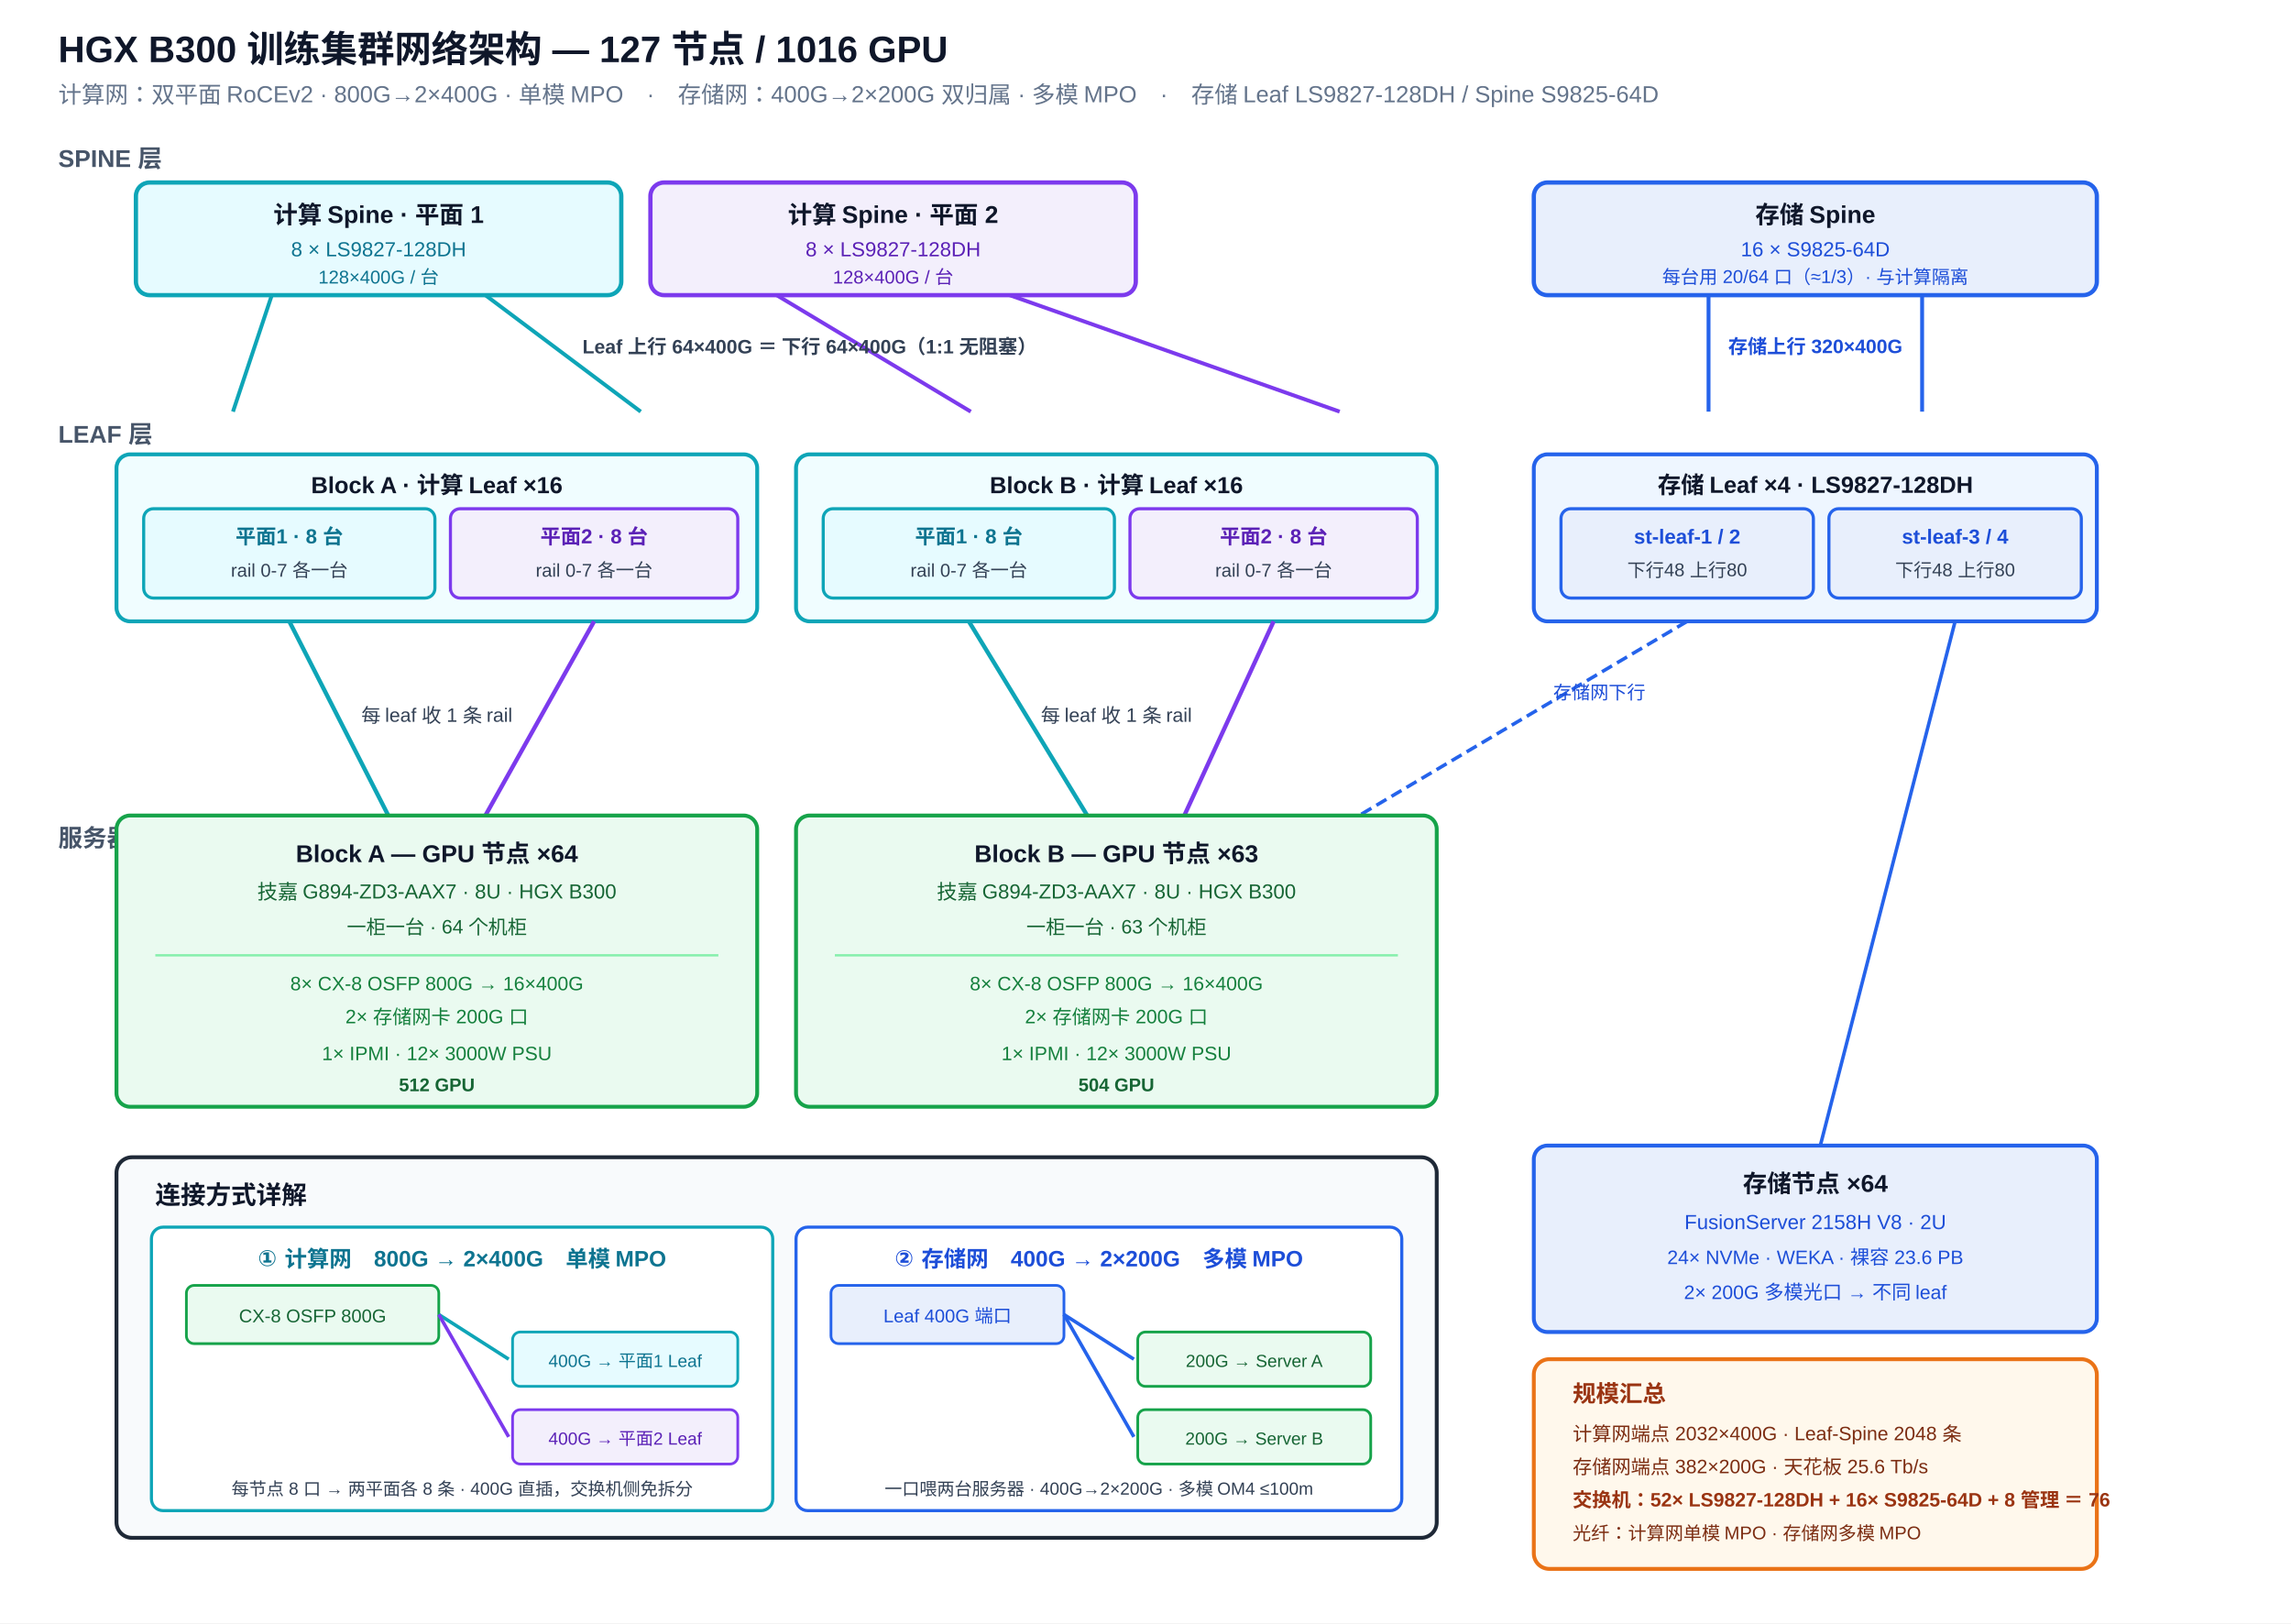
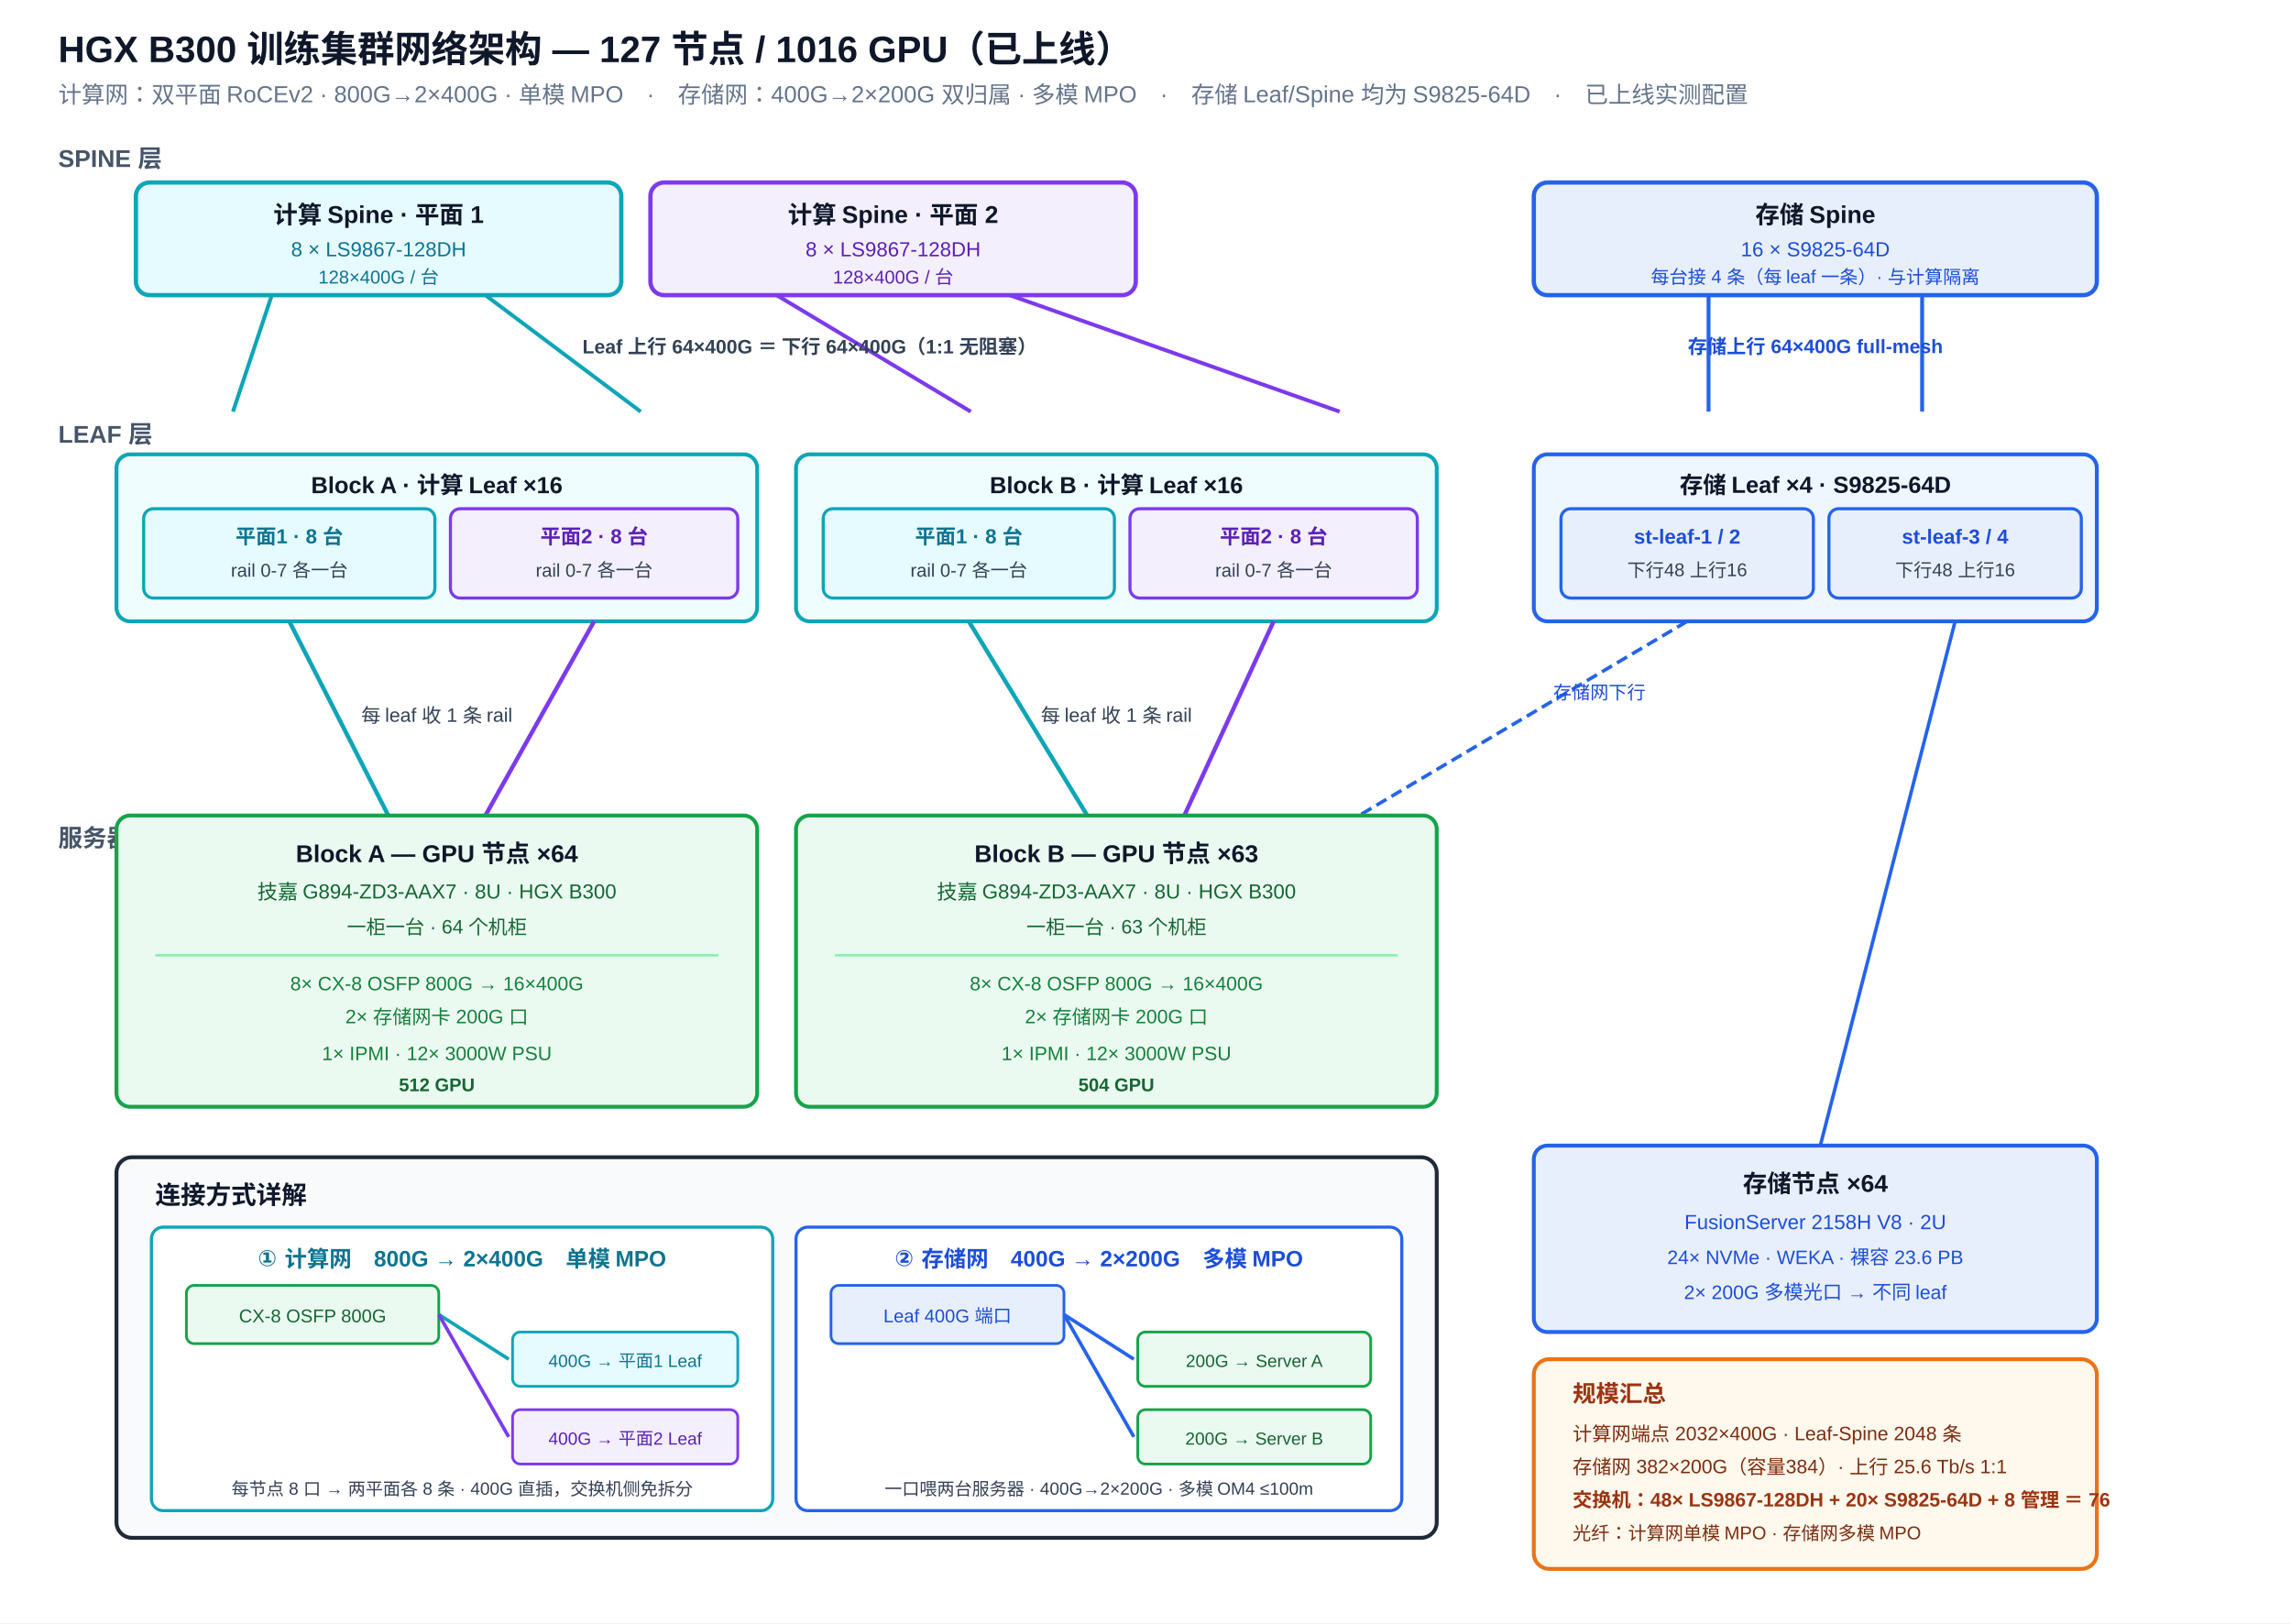
<svg xmlns="http://www.w3.org/2000/svg" viewBox="0 0 1180 836" font-family="Segoe UI, Arial, sans-serif">
  <rect x="0" y="0" width="1180" height="836" fill="#ffffff" />
-   <text x="30" y="32" font-size="19" font-weight="700" fill="#0f172a">HGX B300 训练集群网络架构 — 127 节点 / 1016 GPU</text>
-   <text x="30" y="53" font-size="12" fill="#64748b">计算网：双平面 RoCEv2 · 800G→2×400G · 单模 MPO　·　存储网：400G→2×200G 双归属 · 多模 MPO　·　存储 Leaf LS9827-128DH / Spine S9825-64D</text>
+   <text x="30" y="32" font-size="19" font-weight="700" fill="#0f172a">HGX B300 训练集群网络架构 — 127 节点 / 1016 GPU（已上线）</text>
+   <text x="30" y="53" font-size="12" fill="#64748b">计算网：双平面 RoCEv2 · 800G→2×400G · 单模 MPO　·　存储网：400G→2×200G 双归属 · 多模 MPO　·　存储 Leaf/Spine 均为 S9825-64D　·　已上线实测配置</text>
  <text x="30" y="86" font-size="12.5" font-weight="700" fill="#475569">SPINE 层</text>
  <rect x="70" y="94" width="250" height="58" rx="7" fill="#e6fbff" stroke="#0ea5b7" stroke-width="2.2" />
  <text x="195" y="115" font-size="12.5" font-weight="700" fill="#0f172a" text-anchor="middle">计算 Spine · 平面 1</text>
-   <text x="195" y="132" font-size="10.5" fill="#0e7490" text-anchor="middle">8 × LS9827-128DH</text>
+   <text x="195" y="132" font-size="10.5" fill="#0e7490" text-anchor="middle">8 × LS9867-128DH</text>
  <text x="195" y="146" font-size="9.5" fill="#0e7490" text-anchor="middle">128×400G / 台</text>
  <rect x="335" y="94" width="250" height="58" rx="7" fill="#f3effc" stroke="#7c3aed" stroke-width="2.2" />
  <text x="460" y="115" font-size="12.5" font-weight="700" fill="#0f172a" text-anchor="middle">计算 Spine · 平面 2</text>
-   <text x="460" y="132" font-size="10.5" fill="#5b21b6" text-anchor="middle">8 × LS9827-128DH</text>
+   <text x="460" y="132" font-size="10.5" fill="#5b21b6" text-anchor="middle">8 × LS9867-128DH</text>
  <text x="460" y="146" font-size="9.5" fill="#5b21b6" text-anchor="middle">128×400G / 台</text>
  <rect x="790" y="94" width="290" height="58" rx="7" fill="#e8effc" stroke="#2563eb" stroke-width="2.2" />
  <text x="935" y="115" font-size="12.5" font-weight="700" fill="#0f172a" text-anchor="middle">存储 Spine</text>
  <text x="935" y="132" font-size="10.5" fill="#1d4ed8" text-anchor="middle">16 × S9825-64D</text>
-   <text x="935" y="146" font-size="9.5" fill="#1d4ed8" text-anchor="middle">每台用 20/64 口（≈1/3）· 与计算隔离</text>
+   <text x="935" y="146" font-size="9.5" fill="#1d4ed8" text-anchor="middle">每台接 4 条（每 leaf 一条）· 与计算隔离</text>
  <line x1="140" y1="152" x2="120" y2="212" stroke="#0ea5b7" stroke-width="2" />
  <line x1="250" y1="152" x2="330" y2="212" stroke="#0ea5b7" stroke-width="2" />
  <line x1="400" y1="152" x2="500" y2="212" stroke="#7c3aed" stroke-width="2" />
  <line x1="520" y1="152" x2="690" y2="212" stroke="#7c3aed" stroke-width="2" />
  <line x1="880" y1="152" x2="880" y2="212" stroke="#2563eb" stroke-width="2" />
  <line x1="990" y1="152" x2="990" y2="212" stroke="#2563eb" stroke-width="2" />
  <text x="300" y="182" font-size="10" font-weight="600" fill="#334155">Leaf 上行 64×400G ＝ 下行 64×400G（1:1 无阻塞）</text>
-   <text x="935" y="182" font-size="10" font-weight="600" fill="#1d4ed8" text-anchor="middle">存储上行 320×400G</text>
+   <text x="935" y="182" font-size="10" font-weight="600" fill="#1d4ed8" text-anchor="middle">存储上行 64×400G full-mesh</text>
  <text x="30" y="228" font-size="12.5" font-weight="700" fill="#475569">LEAF 层</text>
  <rect x="60" y="234" width="330" height="86" rx="7" fill="#f0fdff" stroke="#0ea5b7" stroke-width="2" />
  <text x="225" y="254" font-size="12" font-weight="700" fill="#0f172a" text-anchor="middle">Block A · 计算 Leaf ×16</text>
  <rect x="74" y="262" width="150" height="46" rx="5" fill="#e6fbff" stroke="#0ea5b7" stroke-width="1.6" />
  <text x="149" y="280" font-size="10.5" font-weight="600" fill="#0e7490" text-anchor="middle">平面1 · 8 台</text>
  <text x="149" y="297" font-size="9.5" fill="#334155" text-anchor="middle">rail 0-7 各一台</text>
  <rect x="232" y="262" width="148" height="46" rx="5" fill="#f3effc" stroke="#7c3aed" stroke-width="1.6" />
  <text x="306" y="280" font-size="10.5" font-weight="600" fill="#5b21b6" text-anchor="middle">平面2 · 8 台</text>
  <text x="306" y="297" font-size="9.5" fill="#334155" text-anchor="middle">rail 0-7 各一台</text>
  <rect x="410" y="234" width="330" height="86" rx="7" fill="#f0fdff" stroke="#0ea5b7" stroke-width="2" />
  <text x="575" y="254" font-size="12" font-weight="700" fill="#0f172a" text-anchor="middle">Block B · 计算 Leaf ×16</text>
  <rect x="424" y="262" width="150" height="46" rx="5" fill="#e6fbff" stroke="#0ea5b7" stroke-width="1.6" />
  <text x="499" y="280" font-size="10.5" font-weight="600" fill="#0e7490" text-anchor="middle">平面1 · 8 台</text>
  <text x="499" y="297" font-size="9.5" fill="#334155" text-anchor="middle">rail 0-7 各一台</text>
  <rect x="582" y="262" width="148" height="46" rx="5" fill="#f3effc" stroke="#7c3aed" stroke-width="1.6" />
  <text x="656" y="280" font-size="10.5" font-weight="600" fill="#5b21b6" text-anchor="middle">平面2 · 8 台</text>
  <text x="656" y="297" font-size="9.5" fill="#334155" text-anchor="middle">rail 0-7 各一台</text>
  <rect x="790" y="234" width="290" height="86" rx="7" fill="#eef6ff" stroke="#2563eb" stroke-width="2" />
-   <text x="935" y="254" font-size="12" font-weight="700" fill="#0f172a" text-anchor="middle">存储 Leaf ×4 · LS9827-128DH</text>
+   <text x="935" y="254" font-size="12" font-weight="700" fill="#0f172a" text-anchor="middle">存储 Leaf ×4 · S9825-64D</text>
  <rect x="804" y="262" width="130" height="46" rx="5" fill="#e8effc" stroke="#2563eb" stroke-width="1.6" />
  <text x="869" y="280" font-size="10.5" font-weight="600" fill="#1d4ed8" text-anchor="middle">st-leaf-1 / 2</text>
-   <text x="869" y="297" font-size="9.5" fill="#334155" text-anchor="middle">下行48 上行80</text>
+   <text x="869" y="297" font-size="9.5" fill="#334155" text-anchor="middle">下行48 上行16</text>
  <rect x="942" y="262" width="130" height="46" rx="5" fill="#e8effc" stroke="#2563eb" stroke-width="1.6" />
  <text x="1007" y="280" font-size="10.5" font-weight="600" fill="#1d4ed8" text-anchor="middle">st-leaf-3 / 4</text>
-   <text x="1007" y="297" font-size="9.5" fill="#334155" text-anchor="middle">下行48 上行80</text>
+   <text x="1007" y="297" font-size="9.5" fill="#334155" text-anchor="middle">下行48 上行16</text>
  <line x1="149" y1="320" x2="200" y2="420" stroke="#0ea5b7" stroke-width="2.2" />
  <line x1="306" y1="320" x2="250" y2="420" stroke="#7c3aed" stroke-width="2.2" />
  <line x1="499" y1="320" x2="560" y2="420" stroke="#0ea5b7" stroke-width="2.2" />
  <line x1="656" y1="320" x2="610" y2="420" stroke="#7c3aed" stroke-width="2.2" />
  <line x1="869" y1="320" x2="700" y2="420" stroke="#2563eb" stroke-width="1.8" stroke-dasharray="6 3" />
  <line x1="1007" y1="320" x2="935" y2="600" stroke="#2563eb" stroke-width="1.8" />
  <text x="225" y="372" font-size="10" fill="#334155" text-anchor="middle">每 leaf 收 1 条 rail</text>
  <text x="575" y="372" font-size="10" fill="#334155" text-anchor="middle">每 leaf 收 1 条 rail</text>
  <text x="800" y="360" font-size="9.5" fill="#1d4ed8">存储网下行</text>
  <text x="30" y="436" font-size="12.5" font-weight="700" fill="#475569">服务器层</text>
  <rect x="60" y="420" width="330" height="150" rx="7" fill="#eafaf0" stroke="#16a34a" stroke-width="2" />
  <text x="225" y="444" font-size="12.5" font-weight="700" fill="#0f172a" text-anchor="middle">Block A — GPU 节点 ×64</text>
  <text x="225" y="463" font-size="10.5" fill="#166534" text-anchor="middle">技嘉 G894-ZD3-AAX7 · 8U · HGX B300</text>
  <text x="225" y="481" font-size="10" fill="#166534" text-anchor="middle">一柜一台 · 64 个机柜</text>
  <line x1="80" y1="492" x2="370" y2="492" stroke="#86efac" stroke-width="1.2" />
  <text x="225" y="510" font-size="10" fill="#15803d" text-anchor="middle">8× CX-8 OSFP 800G → 16×400G</text>
  <text x="225" y="527" font-size="10" fill="#15803d" text-anchor="middle">2× 存储网卡 200G 口</text>
  <text x="225" y="546" font-size="10" fill="#15803d" text-anchor="middle">1× IPMI · 12× 3000W PSU</text>
  <text x="225" y="562" font-size="9.5" font-weight="600" fill="#166534" text-anchor="middle">512 GPU</text>
  <rect x="410" y="420" width="330" height="150" rx="7" fill="#eafaf0" stroke="#16a34a" stroke-width="2" />
  <text x="575" y="444" font-size="12.5" font-weight="700" fill="#0f172a" text-anchor="middle">Block B — GPU 节点 ×63</text>
  <text x="575" y="463" font-size="10.5" fill="#166534" text-anchor="middle">技嘉 G894-ZD3-AAX7 · 8U · HGX B300</text>
  <text x="575" y="481" font-size="10" fill="#166534" text-anchor="middle">一柜一台 · 63 个机柜</text>
  <line x1="430" y1="492" x2="720" y2="492" stroke="#86efac" stroke-width="1.2" />
  <text x="575" y="510" font-size="10" fill="#15803d" text-anchor="middle">8× CX-8 OSFP 800G → 16×400G</text>
  <text x="575" y="527" font-size="10" fill="#15803d" text-anchor="middle">2× 存储网卡 200G 口</text>
  <text x="575" y="546" font-size="10" fill="#15803d" text-anchor="middle">1× IPMI · 12× 3000W PSU</text>
  <text x="575" y="562" font-size="9.5" font-weight="600" fill="#166534" text-anchor="middle">504 GPU</text>
  <rect x="790" y="590" width="290" height="96" rx="7" fill="#e8effc" stroke="#2563eb" stroke-width="2" />
  <text x="935" y="614" font-size="12.5" font-weight="700" fill="#0f172a" text-anchor="middle">存储节点 ×64</text>
  <text x="935" y="633" font-size="10.5" fill="#1d4ed8" text-anchor="middle">FusionServer 2158H V8 · 2U</text>
  <text x="935" y="651" font-size="10" fill="#1d4ed8" text-anchor="middle">24× NVMe · WEKA · 裸容 23.6 PB</text>
  <text x="935" y="669" font-size="10" fill="#1d4ed8" text-anchor="middle">2× 200G 多模光口 → 不同 leaf</text>
  <rect x="60" y="596" width="680" height="196" rx="8" fill="#f8fafc" stroke="#1f2937" stroke-width="2" />
  <text x="80" y="620" font-size="13" font-weight="700" fill="#0f172a">连接方式详解</text>
  <rect x="78" y="632" width="320" height="146" rx="6" fill="#ffffff" stroke="#0ea5b7" stroke-width="1.6" />
  <text x="238" y="652" font-size="11.5" font-weight="700" fill="#0e7490" text-anchor="middle">① 计算网　800G → 2×400G　单模 MPO</text>
  <rect x="96" y="662" width="130" height="30" rx="4" fill="#eafaf0" stroke="#16a34a" stroke-width="1.4" />
  <text x="161" y="681" font-size="9.5" fill="#166534" text-anchor="middle">CX-8 OSFP 800G</text>
  <line x1="226" y1="677" x2="262" y2="700" stroke="#0ea5b7" stroke-width="1.8" />
  <line x1="226" y1="677" x2="262" y2="740" stroke="#7c3aed" stroke-width="1.8" />
  <rect x="264" y="686" width="116" height="28" rx="4" fill="#e6fbff" stroke="#0ea5b7" stroke-width="1.4" />
  <text x="322" y="704" font-size="9" fill="#0e7490" text-anchor="middle">400G → 平面1 Leaf</text>
  <rect x="264" y="726" width="116" height="28" rx="4" fill="#f3effc" stroke="#7c3aed" stroke-width="1.4" />
  <text x="322" y="744" font-size="9" fill="#5b21b6" text-anchor="middle">400G → 平面2 Leaf</text>
  <text x="238" y="770" font-size="9" fill="#334155" text-anchor="middle">每节点 8 口 → 两平面各 8 条 · 400G 直插，交换机侧免拆分</text>
  <rect x="410" y="632" width="312" height="146" rx="6" fill="#ffffff" stroke="#2563eb" stroke-width="1.6" />
  <text x="566" y="652" font-size="11.5" font-weight="700" fill="#1d4ed8" text-anchor="middle">② 存储网　400G → 2×200G　多模 MPO</text>
  <rect x="428" y="662" width="120" height="30" rx="4" fill="#e8effc" stroke="#2563eb" stroke-width="1.4" />
  <text x="488" y="681" font-size="9.5" fill="#1d4ed8" text-anchor="middle">Leaf 400G 端口</text>
  <line x1="548" y1="677" x2="584" y2="700" stroke="#2563eb" stroke-width="1.8" />
  <line x1="548" y1="677" x2="584" y2="740" stroke="#2563eb" stroke-width="1.8" />
  <rect x="586" y="686" width="120" height="28" rx="4" fill="#eafaf0" stroke="#16a34a" stroke-width="1.4" />
  <text x="646" y="704" font-size="9" fill="#166534" text-anchor="middle">200G → Server A</text>
  <rect x="586" y="726" width="120" height="28" rx="4" fill="#eafaf0" stroke="#16a34a" stroke-width="1.4" />
  <text x="646" y="744" font-size="9" fill="#166534" text-anchor="middle">200G → Server B</text>
  <text x="566" y="770" font-size="9" fill="#334155" text-anchor="middle">一口喂两台服务器 · 400G→2×200G · 多模 OM4 ≤100m</text>
  <rect x="790" y="700" width="290" height="108" rx="8" fill="#fff8ec" stroke="#ea7317" stroke-width="2" />
  <text x="810" y="722" font-size="12" font-weight="700" fill="#9a3412">规模汇总</text>
  <text x="810" y="742" font-size="10" fill="#7c2d12">计算网端点 2032×400G · Leaf-Spine 2048 条</text>
-   <text x="810" y="759" font-size="10" fill="#7c2d12">存储网端点 382×200G · 天花板 25.6 Tb/s</text>
-   <text x="810" y="776" font-size="10" font-weight="600" fill="#9a3412">交换机：52× LS9827-128DH + 16× S9825-64D + 8 管理 ＝ 76</text>
+   <text x="810" y="759" font-size="10" fill="#7c2d12">存储网 382×200G（容量384）· 上行 25.6 Tb/s 1:1</text>
+   <text x="810" y="776" font-size="10" font-weight="600" fill="#9a3412">交换机：48× LS9867-128DH + 20× S9825-64D + 8 管理 ＝ 76</text>
  <text x="810" y="793" font-size="9.5" fill="#7c2d12">光纤：计算网单模 MPO · 存储网多模 MPO</text>
</svg>
